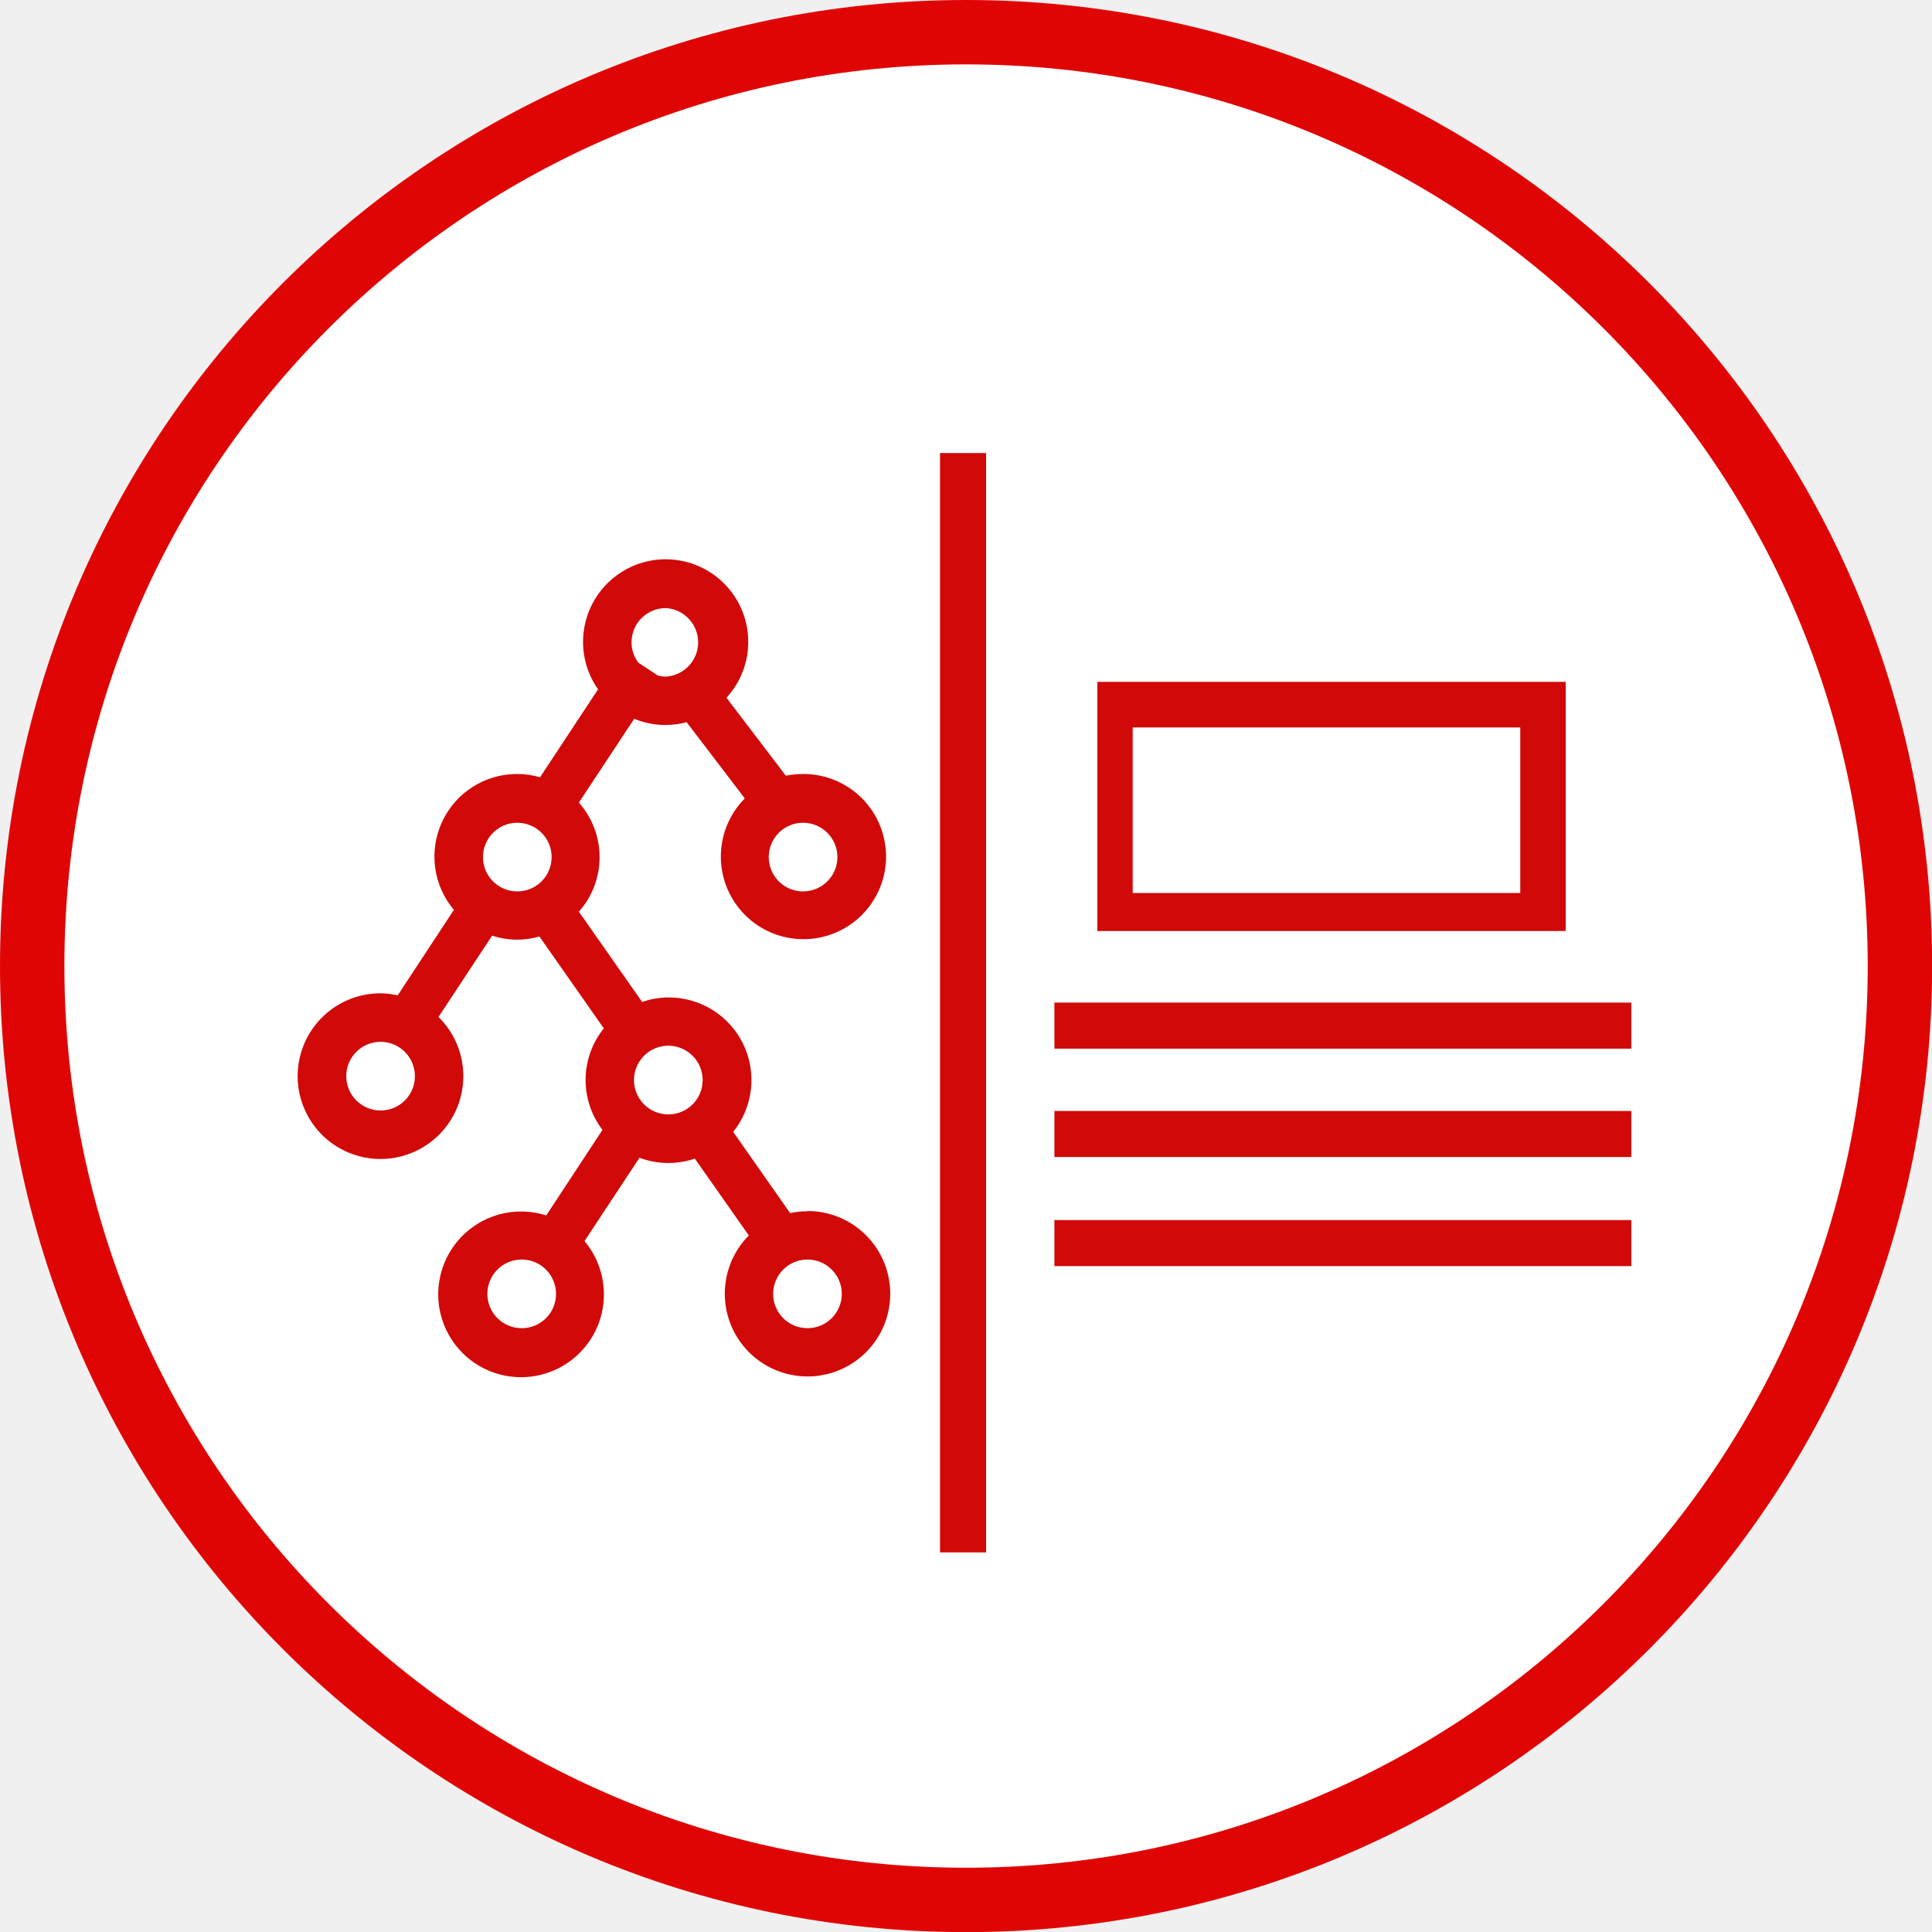
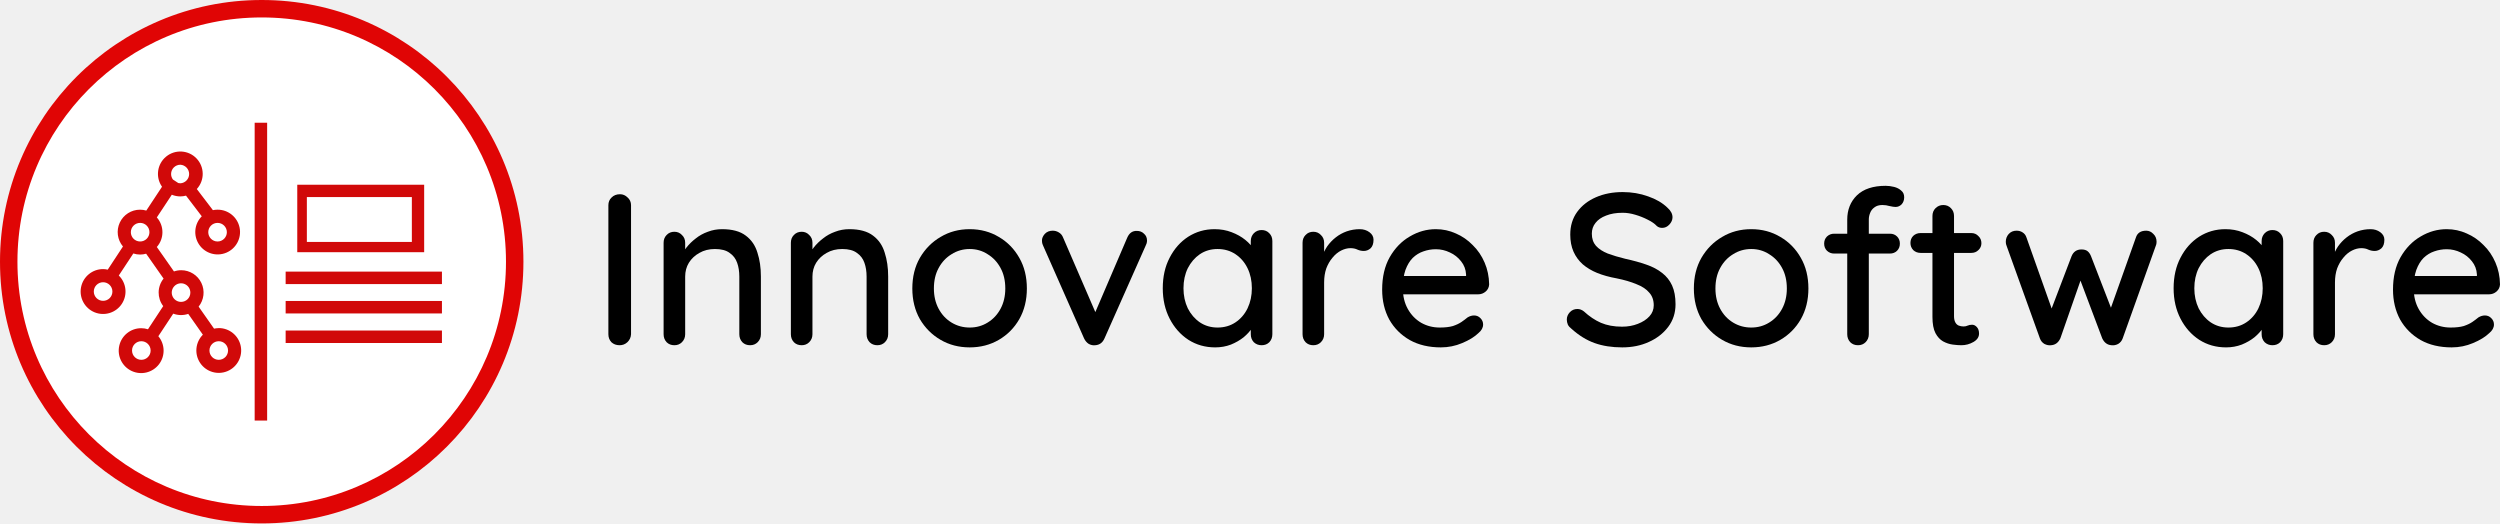
- <svg xmlns="http://www.w3.org/2000/svg" viewBox="0 0 158.13 158.13">
-   <defs>
-     <style>.cls-1{fill:#fff;stroke:#e00505;stroke-miterlimit:10;stroke-width:3px}.cls-2{fill:#d10909}</style>
+ <svg xmlns="http://www.w3.org/2000/svg" viewBox="0 0 145.149 30.39" version="1.1" id="svg16" width="145.149" height="30.39">
+   <defs id="defs4">
+     <rect x="67.682" y="21.339" width="114.39" height="39.158" id="rect232" />
+     <style id="style2">.cls-1{fill:#fff;stroke:#e00505;stroke-miterlimit:10;stroke-width:3px}.cls-2{fill:#d10909}</style>
  </defs>
-   <g id="Capa_7" data-name="Capa 7">
-     <circle class="cls-1" cx="79.07" cy="79.07" r="77.57" />
-     <circle class="cls-1" cx="79.07" cy="79.07" r="75.3" />
+   <g id="Capa_7" data-name="Capa 7" transform="scale(0.1921709)">
+     <circle class="cls-1" cx="79.07" cy="79.07" r="77.57" id="circle6" />
+     <circle class="cls-1" cx="79.07" cy="79.07" r="75.3" id="circle8" />
  </g>
-   <g id="Capa_6" data-name="Capa 6">
-     <path class="cls-2" d="M76.94 37.08h3.77v89.98h-3.77zm9.36 44.98h47.22v3.77H86.3zm0 8.87h47.22v3.77H86.3zm0 8.93h47.22v3.77H86.3z" />
-     <path class="cls-2" d="M141 69.92h-38.34v20.39H141zm-3.72 17.28h-31.72V73.65h31.72zm-58.34 26.05a6.64 6.64 0 00-1.42.15l-4.66-6.65a6.76 6.76 0 00-5.27-11 6.52 6.52 0 00-2.18.37l-5.18-7.39a6.73 6.73 0 000-8.93l4.53-6.86a6.67 6.67 0 002.58.51 6.85 6.85 0 001.71-.23l4.76 6.24a6.76 6.76 0 104.76-2 7.15 7.15 0 00-1.4.14l-4.86-6.38a6.76 6.76 0 10-10.51-.69l-4.75 7.2a6.59 6.59 0 00-1.89-.27A6.76 6.76 0 0050 88.58l-4.6 7a6.55 6.55 0 00-1.4-.17 6.78 6.78 0 104.74 1.94l4.39-6.66a6.58 6.58 0 002.09.33 6.81 6.81 0 001.78-.26l5.27 7.52a6.74 6.74 0 00-.11 8.31l-4.6 7a6.61 6.61 0 00-2.05-.32 6.78 6.78 0 105.18 2.42l4.5-6.82a6.71 6.71 0 004.53.07l4.42 6.29a6.77 6.77 0 104.76-2zm-.36-31.8a2.81 2.81 0 11-2.81 2.81 2.81 2.81 0 012.81-2.81zM67.35 63.88a2.81 2.81 0 010 5.61 2.67 2.67 0 01-.64-.08l-1.61-1.06a2.77 2.77 0 01-.56-1.67 2.8 2.8 0 012.81-2.8zM44 105a2.81 2.81 0 112.81-2.81A2.8 2.8 0 0144 105zm11.17-17.93A2.81 2.81 0 1158 84.26a2.81 2.81 0 01-2.83 2.81zm.38 35.75a2.81 2.81 0 112.81-2.82 2.8 2.8 0 01-2.81 2.82zm12-17.5a2.81 2.81 0 112.81-2.8 2.8 2.8 0 01-2.77 2.8zm11.35 17.5a2.81 2.81 0 112.85-2.82 2.81 2.81 0 01-2.81 2.82z" transform="translate(-12.85 -14.11)" />
+   <g id="Capa_6" data-name="Capa 6" transform="scale(0.1921709)">
+     <path class="cls-2" d="m 76.94,37.08 h 3.77 v 89.98 h -3.77 z m 9.36,44.98 h 47.22 v 3.77 H 86.3 Z m 0,8.87 h 47.22 V 94.7 H 86.3 Z m 0,8.93 h 47.22 v 3.77 H 86.3 Z" id="path11" />
+     <path class="cls-2" d="M 141,69.92 H 102.66 V 90.31 H 141 Z M 137.28,87.2 H 105.56 V 73.65 h 31.72 z m -58.34,26.05 a 6.64,6.64 0 0 0 -1.42,0.15 l -4.66,-6.65 a 6.76,6.76 0 0 0 -5.27,-11 6.52,6.52 0 0 0 -2.18,0.37 l -5.18,-7.39 a 6.73,6.73 0 0 0 0,-8.93 l 4.53,-6.86 a 6.67,6.67 0 0 0 2.58,0.51 6.85,6.85 0 0 0 1.71,-0.23 l 4.76,6.24 a 6.76,6.76 0 1 0 4.76,-2 7.15,7.15 0 0 0 -1.4,0.14 L 72.31,71.22 A 6.76,6.76 0 1 0 61.8,70.53 l -4.75,7.2 A 6.59,6.59 0 0 0 55.16,77.46 6.76,6.76 0 0 0 50,88.58 l -4.6,7 a 6.55,6.55 0 0 0 -1.4,-0.17 6.78,6.78 0 1 0 4.74,1.94 l 4.39,-6.66 a 6.58,6.58 0 0 0 2.09,0.33 6.81,6.81 0 0 0 1.78,-0.26 l 5.27,7.52 a 6.74,6.74 0 0 0 -0.11,8.31 l -4.6,7 a 6.61,6.61 0 0 0 -2.05,-0.32 6.78,6.78 0 1 0 5.18,2.42 l 4.5,-6.82 a 6.71,6.71 0 0 0 4.53,0.07 l 4.42,6.29 a 6.77,6.77 0 1 0 4.76,-2 z m -0.36,-31.8 a 2.81,2.81 0 1 1 -2.81,2.81 2.81,2.81 0 0 1 2.81,-2.81 z M 67.35,63.88 a 2.81,2.81 0 0 1 0,5.61 2.67,2.67 0 0 1 -0.64,-0.08 L 65.1,68.35 a 2.77,2.77 0 0 1 -0.56,-1.67 2.8,2.8 0 0 1 2.81,-2.8 z M 44,105 A 2.81,2.81 0 1 1 46.81,102.19 2.8,2.8 0 0 1 44,105 Z M 55.17,87.07 A 2.81,2.81 0 1 1 58,84.26 2.81,2.81 0 0 1 55.17,87.07 Z m 0.38,35.75 a 2.81,2.81 0 1 1 2.81,-2.82 2.8,2.8 0 0 1 -2.81,2.82 z m 12,-17.5 a 2.81,2.81 0 1 1 2.81,-2.8 2.8,2.8 0 0 1 -2.77,2.8 z m 11.35,17.5 a 2.81,2.81 0 1 1 2.85,-2.82 2.81,2.81 0 0 1 -2.81,2.82 z" transform="translate(-12.85,-14.11)" id="path13" />
+   </g>
+   <g aria-label="Innovare Software" transform="matrix(1.043701,0,0,1.043701,-36.33196,-13.8138)" id="text230" style="font-size:12px;font-family:Quicksand;-inkscape-font-specification:'Quicksand, @wght=600';font-variation-settings:'wght' 600;white-space:pre;shape-inside:url(#rect232);display:inline">
+     <path d="m 69.914,31.828 q -0.012,0.264 -0.204,0.444 -0.18,0.168 -0.432,0.168 -0.276,0 -0.456,-0.168 -0.168,-0.18 -0.168,-0.444 v -7.176 q 0,-0.264 0.18,-0.432 0.18,-0.18 0.468,-0.18 0.24,0 0.42,0.18 0.192,0.168 0.192,0.432 z" id="path349" />
+     <path d="m 74.978,25.984 q 0.852,0 1.32,0.36 0.468,0.348 0.648,0.948 0.192,0.588 0.192,1.32 v 3.216 q 0,0.264 -0.18,0.444 -0.168,0.168 -0.42,0.168 -0.264,0 -0.432,-0.168 -0.168,-0.18 -0.168,-0.444 v -3.204 q 0,-0.432 -0.12,-0.768 -0.12,-0.348 -0.42,-0.552 -0.288,-0.216 -0.816,-0.216 -0.492,0 -0.864,0.216 -0.372,0.204 -0.588,0.552 -0.204,0.336 -0.204,0.768 v 3.204 q 0,0.264 -0.18,0.444 -0.168,0.168 -0.42,0.168 -0.264,0 -0.432,-0.168 -0.168,-0.18 -0.168,-0.444 v -5.088 q 0,-0.264 0.168,-0.432 0.168,-0.18 0.432,-0.18 0.252,0 0.42,0.18 0.18,0.168 0.18,0.432 v 0.672 l -0.216,0.12 q 0.084,-0.264 0.288,-0.528 0.216,-0.276 0.516,-0.504 0.3,-0.24 0.672,-0.372 0.372,-0.144 0.792,-0.144 z" id="path351" />
+     <path d="m 82.058,25.984 q 0.852,0 1.32,0.36 0.468,0.348 0.648,0.948 0.192,0.588 0.192,1.32 v 3.216 q 0,0.264 -0.18,0.444 -0.168,0.168 -0.42,0.168 -0.264,0 -0.432,-0.168 -0.168,-0.18 -0.168,-0.444 v -3.204 q 0,-0.432 -0.12,-0.768 -0.12,-0.348 -0.42,-0.552 -0.288,-0.216 -0.816,-0.216 -0.492,0 -0.864,0.216 -0.372,0.204 -0.588,0.552 -0.204,0.336 -0.204,0.768 v 3.204 q 0,0.264 -0.18,0.444 -0.168,0.168 -0.42,0.168 -0.264,0 -0.432,-0.168 -0.168,-0.18 -0.168,-0.444 v -5.088 q 0,-0.264 0.168,-0.432 0.168,-0.18 0.432,-0.18 0.252,0 0.42,0.18 0.18,0.168 0.18,0.432 v 0.672 l -0.216,0.12 q 0.084,-0.264 0.288,-0.528 0.216,-0.276 0.516,-0.504 0.3,-0.24 0.672,-0.372 0.372,-0.144 0.792,-0.144 z" id="path353" />
+     <path d="m 91.934,29.284 q 0,0.96 -0.42,1.704 -0.42,0.732 -1.14,1.152 -0.72,0.42 -1.62,0.42 -0.9,0 -1.62,-0.42 -0.72,-0.42 -1.152,-1.152 -0.42,-0.744 -0.42,-1.704 0,-0.972 0.42,-1.704 0.432,-0.744 1.152,-1.164 0.72,-0.432 1.62,-0.432 0.9,0 1.62,0.432 0.72,0.42 1.14,1.164 0.42,0.732 0.42,1.704 z m -1.2,0 q 0,-0.66 -0.264,-1.14 -0.264,-0.492 -0.72,-0.768 -0.444,-0.288 -0.996,-0.288 -0.552,0 -1.008,0.288 -0.456,0.276 -0.72,0.768 -0.264,0.48 -0.264,1.14 0,0.636 0.264,1.128 0.264,0.492 0.72,0.768 0.456,0.276 1.008,0.276 0.552,0 0.996,-0.276 0.456,-0.276 0.72,-0.768 0.264,-0.492 0.264,-1.128 z" id="path355" />
+     <path d="m 93.374,26.068 q 0.18,0 0.336,0.096 0.168,0.096 0.24,0.288 l 1.884,4.356 -0.228,0.108 1.908,-4.452 q 0.168,-0.396 0.54,-0.384 0.24,0 0.396,0.156 0.168,0.144 0.168,0.384 0,0.072 -0.024,0.156 -0.024,0.072 -0.06,0.144 l -2.28,5.136 q -0.156,0.36 -0.516,0.384 -0.18,0.024 -0.36,-0.072 -0.168,-0.108 -0.264,-0.312 l -2.268,-5.136 q -0.024,-0.048 -0.048,-0.12 -0.024,-0.084 -0.024,-0.192 0,-0.18 0.156,-0.36 0.168,-0.18 0.444,-0.18 z" id="path357" />
+     <path d="m 104.99,26.032 q 0.264,0 0.432,0.18 0.168,0.168 0.168,0.432 v 5.184 q 0,0.264 -0.168,0.444 -0.168,0.168 -0.432,0.168 -0.252,0 -0.432,-0.168 -0.168,-0.18 -0.168,-0.444 v -0.864 l 0.252,0.036 q 0,0.216 -0.18,0.48 -0.168,0.264 -0.468,0.516 -0.3,0.24 -0.708,0.408 -0.408,0.156 -0.876,0.156 -0.828,0 -1.488,-0.42 -0.66,-0.432 -1.044,-1.176 -0.384,-0.744 -0.384,-1.692 0,-0.972 0.384,-1.704 0.384,-0.744 1.032,-1.164 0.66,-0.42 1.464,-0.42 0.516,0 0.948,0.168 0.444,0.168 0.768,0.432 0.324,0.264 0.492,0.564 0.18,0.288 0.18,0.552 l -0.372,0.036 v -1.092 q 0,-0.252 0.168,-0.432 0.18,-0.18 0.432,-0.18 z m -2.448,5.424 q 0.564,0 0.996,-0.288 0.432,-0.288 0.672,-0.78 0.24,-0.504 0.24,-1.116 0,-0.624 -0.24,-1.116 -0.24,-0.492 -0.672,-0.78 -0.432,-0.288 -0.996,-0.288 -0.552,0 -0.984,0.288 -0.42,0.288 -0.672,0.78 -0.24,0.492 -0.24,1.116 0,0.612 0.24,1.116 0.252,0.492 0.672,0.78 0.432,0.288 0.984,0.288 z" id="path359" />
+     <path d="m 107.87,32.44 q -0.264,0 -0.432,-0.168 -0.168,-0.18 -0.168,-0.444 v -5.088 q 0,-0.264 0.168,-0.432 0.168,-0.18 0.432,-0.18 0.252,0 0.42,0.18 0.18,0.168 0.18,0.432 v 1.344 l -0.12,-0.516 q 0.096,-0.336 0.288,-0.624 0.204,-0.288 0.48,-0.504 0.276,-0.216 0.612,-0.336 0.348,-0.12 0.72,-0.12 0.312,0 0.54,0.168 0.228,0.168 0.228,0.42 0,0.324 -0.168,0.48 -0.168,0.144 -0.372,0.144 -0.18,0 -0.348,-0.072 -0.168,-0.084 -0.396,-0.084 -0.252,0 -0.516,0.132 -0.264,0.132 -0.48,0.396 -0.216,0.252 -0.348,0.6 -0.12,0.348 -0.12,0.78 v 2.88 q 0,0.264 -0.18,0.444 -0.168,0.168 -0.42,0.168 z" id="path361" />
+     <path d="m 114.962,32.56 q -0.996,0 -1.728,-0.408 -0.732,-0.42 -1.14,-1.14 -0.396,-0.732 -0.396,-1.668 0,-1.056 0.42,-1.8 0.432,-0.756 1.116,-1.152 0.684,-0.408 1.452,-0.408 0.588,0 1.116,0.24 0.528,0.228 0.936,0.648 0.42,0.408 0.66,0.972 0.24,0.552 0.252,1.212 -0.012,0.24 -0.192,0.396 -0.18,0.156 -0.42,0.156 h -4.668 l -0.288,-1.02 h 4.512 l -0.228,0.216 v -0.3 q -0.024,-0.42 -0.276,-0.732 -0.252,-0.324 -0.624,-0.492 -0.372,-0.18 -0.78,-0.18 -0.36,0 -0.696,0.12 -0.324,0.108 -0.588,0.36 -0.252,0.252 -0.408,0.672 -0.144,0.408 -0.144,1.02 0,0.66 0.276,1.152 0.276,0.492 0.744,0.768 0.468,0.264 1.032,0.264 0.444,0 0.732,-0.084 0.288,-0.096 0.48,-0.228 0.192,-0.132 0.336,-0.252 0.18,-0.108 0.36,-0.108 0.216,0 0.36,0.156 0.144,0.144 0.144,0.348 0,0.264 -0.264,0.48 -0.324,0.312 -0.9,0.552 -0.564,0.24 -1.188,0.24 z" id="path363" />
+     <path d="m 125.054,32.56 q -0.864,0 -1.536,-0.24 -0.672,-0.24 -1.284,-0.792 -0.132,-0.096 -0.204,-0.228 -0.06,-0.144 -0.06,-0.288 0,-0.228 0.168,-0.408 0.168,-0.18 0.42,-0.18 0.192,0 0.36,0.132 0.456,0.42 0.948,0.636 0.504,0.216 1.176,0.216 0.48,0 0.876,-0.156 0.408,-0.156 0.648,-0.42 0.24,-0.264 0.24,-0.612 0,-0.432 -0.252,-0.708 -0.24,-0.288 -0.708,-0.468 -0.456,-0.192 -1.104,-0.324 -0.6,-0.108 -1.08,-0.3 -0.468,-0.192 -0.804,-0.48 -0.336,-0.3 -0.516,-0.708 -0.18,-0.408 -0.18,-0.948 0,-0.732 0.384,-1.26 0.384,-0.528 1.044,-0.816 0.66,-0.288 1.488,-0.288 0.756,0 1.416,0.24 0.66,0.228 1.068,0.624 0.288,0.252 0.288,0.54 0,0.216 -0.18,0.408 -0.168,0.18 -0.396,0.18 -0.168,0 -0.288,-0.096 -0.192,-0.204 -0.516,-0.36 -0.324,-0.168 -0.696,-0.276 -0.36,-0.108 -0.696,-0.108 -0.54,0 -0.924,0.156 -0.384,0.144 -0.588,0.408 -0.204,0.252 -0.204,0.6 0,0.408 0.228,0.672 0.24,0.264 0.66,0.432 0.42,0.156 0.96,0.288 0.66,0.144 1.176,0.324 0.528,0.18 0.888,0.468 0.36,0.276 0.552,0.696 0.192,0.42 0.192,1.044 0,0.72 -0.408,1.26 -0.408,0.54 -1.08,0.84 -0.66,0.3 -1.476,0.3 z" id="path365" />
+     <path d="m 135.41,29.284 q 0,0.96 -0.42,1.704 -0.42,0.732 -1.14,1.152 -0.72,0.42 -1.62,0.42 -0.9,0 -1.62,-0.42 -0.72,-0.42 -1.152,-1.152 -0.42,-0.744 -0.42,-1.704 0,-0.972 0.42,-1.704 0.432,-0.744 1.152,-1.164 0.72,-0.432 1.62,-0.432 0.9,0 1.62,0.432 0.72,0.42 1.14,1.164 0.42,0.732 0.42,1.704 z m -1.2,0 q 0,-0.66 -0.264,-1.14 -0.264,-0.492 -0.72,-0.768 -0.444,-0.288 -0.996,-0.288 -0.552,0 -1.008,0.288 -0.456,0.276 -0.72,0.768 -0.264,0.48 -0.264,1.14 0,0.636 0.264,1.128 0.264,0.492 0.72,0.768 0.456,0.276 1.008,0.276 0.552,0 0.996,-0.276 0.456,-0.276 0.72,-0.768 0.264,-0.492 0.264,-1.128 z" id="path367" />
+     <path d="m 139.706,23.572 q 0.228,0 0.468,0.06 0.24,0.06 0.396,0.204 0.168,0.132 0.168,0.372 0,0.24 -0.144,0.396 -0.144,0.144 -0.336,0.144 -0.12,0 -0.324,-0.048 -0.204,-0.06 -0.408,-0.06 -0.276,0 -0.444,0.132 -0.168,0.12 -0.24,0.312 -0.072,0.18 -0.072,0.36 v 6.384 q 0,0.264 -0.18,0.444 -0.168,0.168 -0.42,0.168 -0.264,0 -0.432,-0.168 -0.168,-0.18 -0.168,-0.444 v -6.372 q 0,-0.828 0.54,-1.356 0.552,-0.528 1.596,-0.528 z m 0.24,2.664 q 0.24,0 0.396,0.156 0.156,0.156 0.156,0.396 0,0.24 -0.156,0.396 -0.156,0.156 -0.396,0.156 h -3.108 q -0.228,0 -0.396,-0.156 -0.156,-0.156 -0.156,-0.396 0,-0.24 0.156,-0.396 0.168,-0.156 0.396,-0.156 z" id="path369" />
+     <path d="m 141.65,26.2 h 2.82 q 0.24,0 0.396,0.168 0.168,0.156 0.168,0.396 0,0.228 -0.168,0.384 -0.156,0.156 -0.396,0.156 h -2.82 q -0.24,0 -0.408,-0.156 -0.156,-0.168 -0.156,-0.396 0,-0.24 0.156,-0.396 0.168,-0.156 0.408,-0.156 z m 1.26,-1.56 q 0.264,0 0.432,0.18 0.168,0.168 0.168,0.432 v 5.568 q 0,0.216 0.072,0.348 0.072,0.132 0.192,0.18 0.132,0.048 0.264,0.048 0.132,0 0.228,-0.048 0.108,-0.048 0.252,-0.048 0.144,0 0.264,0.132 0.12,0.132 0.12,0.36 0,0.288 -0.312,0.468 -0.312,0.18 -0.672,0.18 -0.204,0 -0.48,-0.036 -0.276,-0.036 -0.54,-0.18 -0.252,-0.144 -0.42,-0.456 -0.168,-0.324 -0.168,-0.9 v -5.616 q 0,-0.264 0.168,-0.432 0.18,-0.18 0.432,-0.18 z" id="path371" />
+     <path d="m 154.202,26.068 q 0.228,0 0.396,0.18 0.18,0.168 0.18,0.444 0,0.06 -0.012,0.12 -0.012,0.06 -0.036,0.108 l -1.836,5.136 q -0.072,0.204 -0.252,0.312 -0.18,0.096 -0.372,0.072 -0.348,-0.024 -0.516,-0.384 l -1.356,-3.6 0.276,0.024 -1.248,3.576 q -0.168,0.36 -0.516,0.384 -0.18,0.024 -0.372,-0.072 -0.18,-0.108 -0.252,-0.312 l -1.848,-5.136 q -0.048,-0.108 -0.048,-0.228 0,-0.252 0.156,-0.432 0.168,-0.192 0.444,-0.192 0.192,0 0.336,0.096 0.156,0.096 0.216,0.288 l 1.536,4.332 -0.276,-0.024 1.248,-3.276 q 0.156,-0.372 0.552,-0.372 0.216,0 0.336,0.096 0.12,0.096 0.192,0.276 l 1.272,3.288 -0.324,0.036 1.548,-4.356 q 0.12,-0.384 0.576,-0.384 z" id="path373" />
+     <path d="m 161.222,26.032 q 0.264,0 0.432,0.18 0.168,0.168 0.168,0.432 v 5.184 q 0,0.264 -0.168,0.444 -0.168,0.168 -0.432,0.168 -0.252,0 -0.432,-0.168 -0.168,-0.18 -0.168,-0.444 v -0.864 l 0.252,0.036 q 0,0.216 -0.18,0.48 -0.168,0.264 -0.468,0.516 -0.3,0.24 -0.708,0.408 -0.408,0.156 -0.876,0.156 -0.828,0 -1.488,-0.42 -0.66,-0.432 -1.044,-1.176 -0.384,-0.744 -0.384,-1.692 0,-0.972 0.384,-1.704 0.384,-0.744 1.032,-1.164 0.66,-0.42 1.464,-0.42 0.516,0 0.948,0.168 0.444,0.168 0.768,0.432 0.324,0.264 0.492,0.564 0.18,0.288 0.18,0.552 l -0.372,0.036 v -1.092 q 0,-0.252 0.168,-0.432 0.18,-0.18 0.432,-0.18 z m -2.448,5.424 q 0.564,0 0.996,-0.288 0.432,-0.288 0.672,-0.78 0.24,-0.504 0.24,-1.116 0,-0.624 -0.24,-1.116 -0.24,-0.492 -0.672,-0.78 -0.432,-0.288 -0.996,-0.288 -0.552,0 -0.984,0.288 -0.42,0.288 -0.672,0.78 -0.24,0.492 -0.24,1.116 0,0.612 0.24,1.116 0.252,0.492 0.672,0.78 0.432,0.288 0.984,0.288 z" id="path375" />
+     <path d="m 164.102,32.44 q -0.264,0 -0.432,-0.168 -0.168,-0.18 -0.168,-0.444 v -5.088 q 0,-0.264 0.168,-0.432 0.168,-0.18 0.432,-0.18 0.252,0 0.42,0.18 0.18,0.168 0.18,0.432 v 1.344 l -0.12,-0.516 q 0.096,-0.336 0.288,-0.624 0.204,-0.288 0.48,-0.504 0.276,-0.216 0.612,-0.336 0.348,-0.12 0.72,-0.12 0.312,0 0.54,0.168 0.228,0.168 0.228,0.42 0,0.324 -0.168,0.48 -0.168,0.144 -0.372,0.144 -0.18,0 -0.348,-0.072 -0.168,-0.084 -0.396,-0.084 -0.252,0 -0.516,0.132 -0.264,0.132 -0.48,0.396 -0.216,0.252 -0.348,0.6 -0.12,0.348 -0.12,0.78 v 2.88 q 0,0.264 -0.18,0.444 -0.168,0.168 -0.42,0.168 z" id="path377" />
+     <path d="m 171.194,32.56 q -0.996,0 -1.728,-0.408 -0.732,-0.42 -1.14,-1.14 -0.396,-0.732 -0.396,-1.668 0,-1.056 0.42,-1.8 0.432,-0.756 1.116,-1.152 0.684,-0.408 1.452,-0.408 0.588,0 1.116,0.24 0.528,0.228 0.936,0.648 0.42,0.408 0.66,0.972 0.24,0.552 0.252,1.212 -0.012,0.24 -0.192,0.396 -0.18,0.156 -0.42,0.156 h -4.668 l -0.288,-1.02 h 4.512 l -0.228,0.216 v -0.3 q -0.024,-0.42 -0.276,-0.732 -0.252,-0.324 -0.624,-0.492 -0.372,-0.18 -0.78,-0.18 -0.36,0 -0.696,0.12 -0.324,0.108 -0.588,0.36 -0.252,0.252 -0.408,0.672 -0.144,0.408 -0.144,1.02 0,0.66 0.276,1.152 0.276,0.492 0.744,0.768 0.468,0.264 1.032,0.264 0.444,0 0.732,-0.084 0.288,-0.096 0.48,-0.228 0.192,-0.132 0.336,-0.252 0.18,-0.108 0.36,-0.108 0.216,0 0.36,0.156 0.144,0.144 0.144,0.348 0,0.264 -0.264,0.48 -0.324,0.312 -0.9,0.552 -0.564,0.24 -1.188,0.24 z" id="path379" />
  </g>
</svg>
